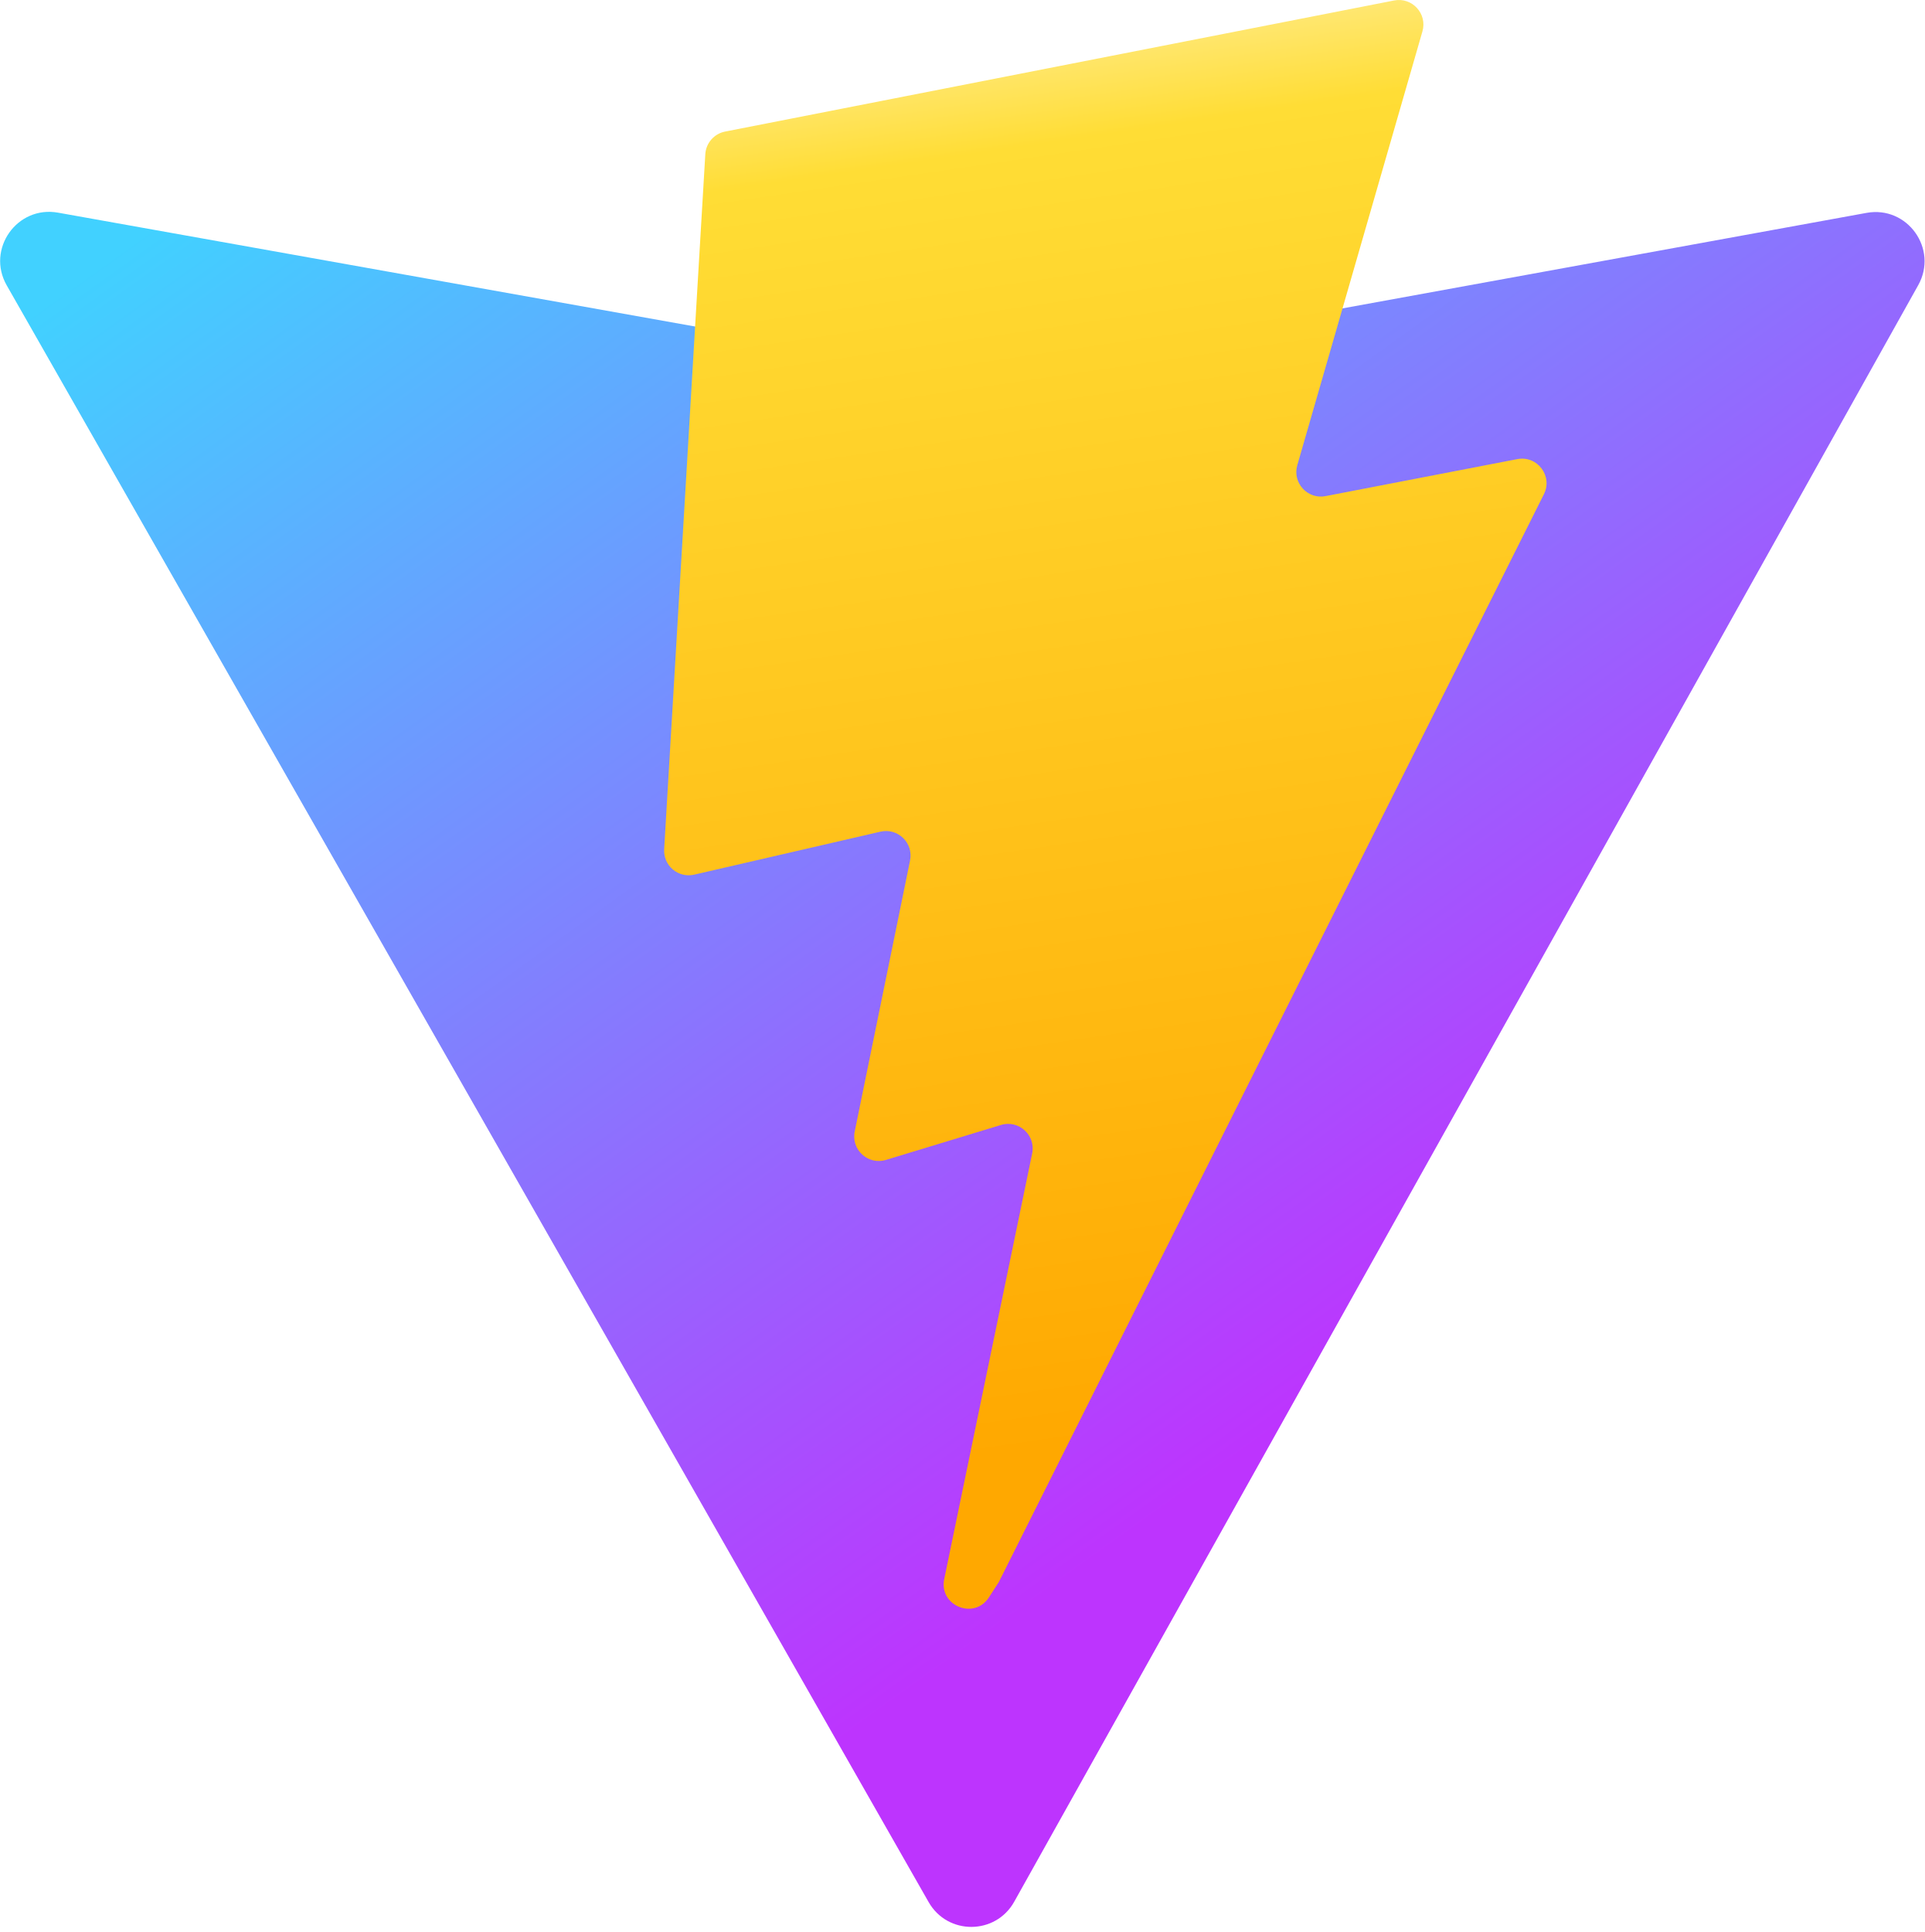
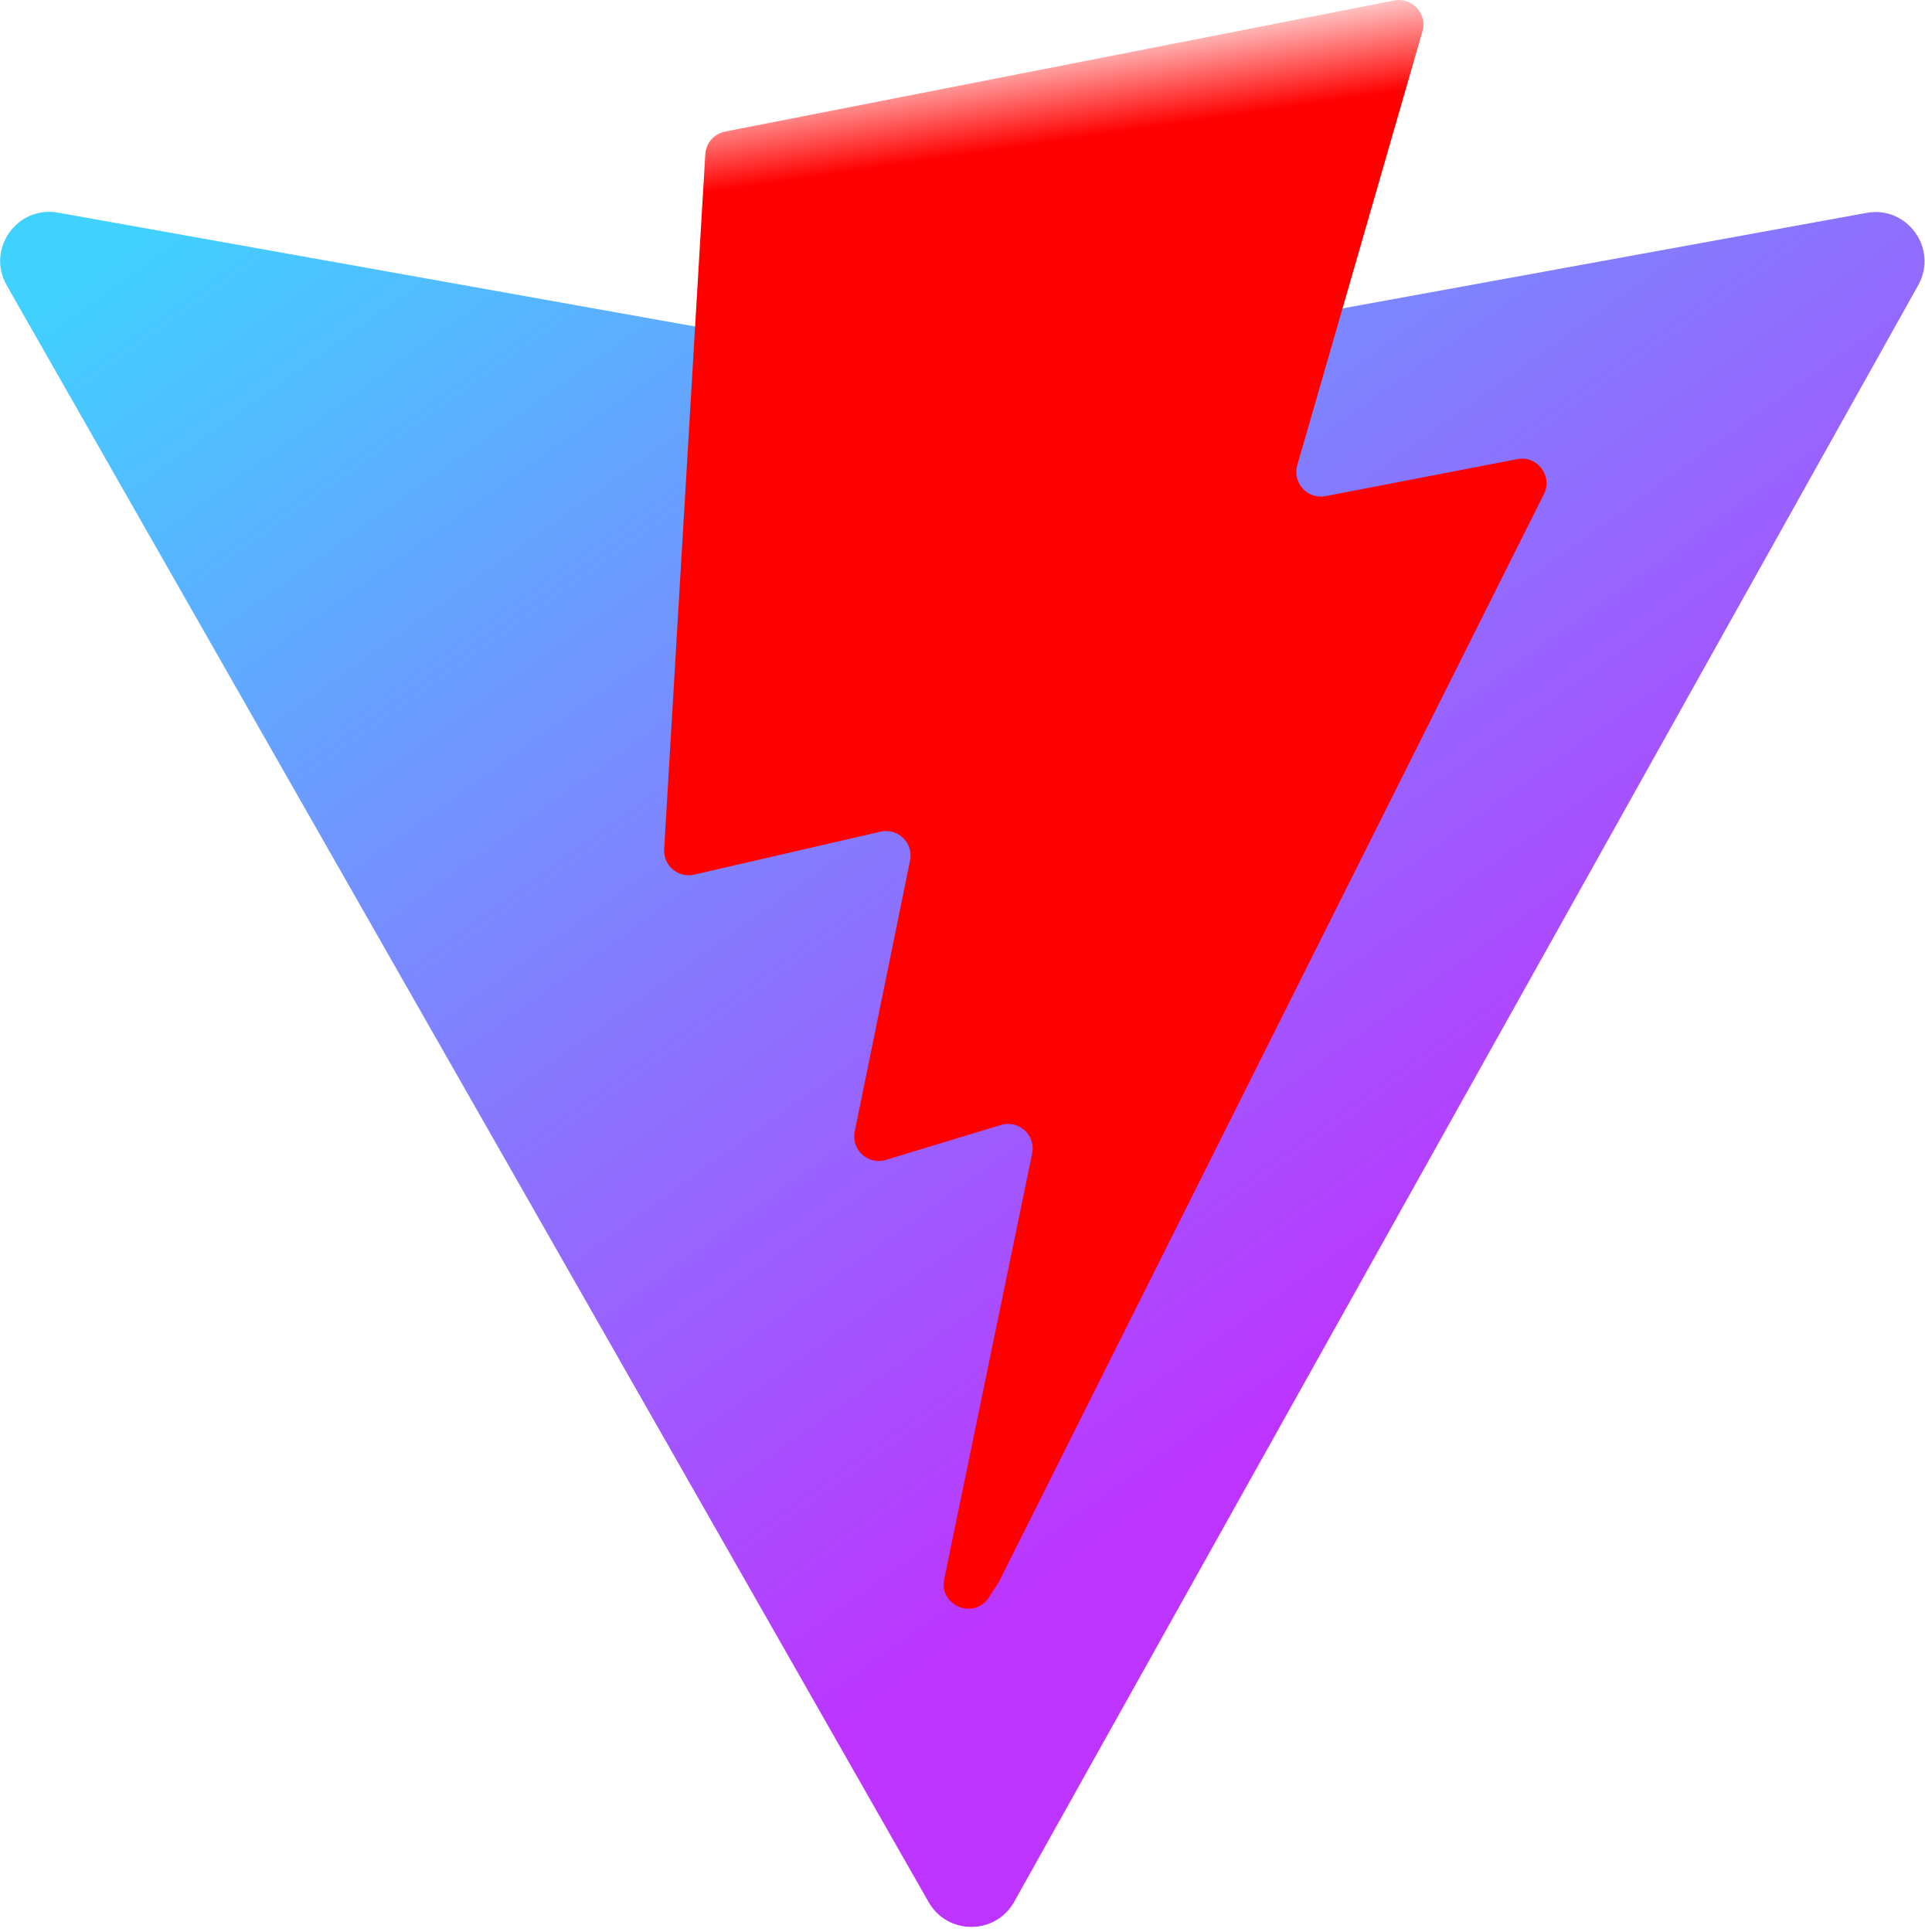
<svg xmlns="http://www.w3.org/2000/svg" aria-hidden="true" role="img" class="iconify iconify--logos" width="31.88" height="32" preserveAspectRatio="xMidYMid meet" viewBox="0 0 256 257">
  <defs>
    <linearGradient id="IconifyId1813088fe1fbc01fb466" x1="-.828%" x2="57.636%" y1="7.652%" y2="78.411%">
      <stop offset="0%" stop-color="#41D1FF" />
      <stop offset="100%" stop-color="#BD34FE" />
    </linearGradient>
    <linearGradient id="IconifyId1813088fe1fbc01fb467" x1="43.376%" x2="50.316%" y1="2.242%" y2="89.03%">
-       <stop offset="0%" stop-color="#FFEA83" />
-       <stop offset="8.333%" stop-color="#FFDD35" />
-       <stop offset="100%" stop-color="#FFA800" />
+       <stop offset="0%" stop-color="#FFffff" />
+       <stop offset="8.333%" stop-color="#FF0000" />
+       <stop offset="100%" stop-color="#FF0000" />
    </linearGradient>
  </defs>
  <path fill="url(#IconifyId1813088fe1fbc01fb466)" d="M255.153 37.938L134.897 252.976c-2.483 4.44-8.862 4.466-11.382.048L.875 37.958c-2.746-4.814 1.371-10.646 6.827-9.67l120.385 21.517a6.537 6.537 0 0 0 2.322-.004l117.867-21.483c5.438-.991 9.574 4.796 6.877 9.62Z" />
  <path fill="url(#IconifyId1813088fe1fbc01fb467)" d="M185.432.063L96.44 17.501a3.268 3.268 0 0 0-2.634 3.014l-5.474 92.456a3.268 3.268 0 0 0 3.997 3.378l24.777-5.718c2.318-.535 4.413 1.507 3.936 3.838l-7.361 36.047c-.495 2.426 1.782 4.5 4.151 3.78l15.304-4.649c2.372-.72 4.652 1.36 4.15 3.788l-11.698 56.621c-.732 3.542 3.979 5.473 5.943 2.437l1.313-2.028l72.516-144.72c1.215-2.423-.88-5.186-3.54-4.672l-25.505 4.922c-2.396.462-4.435-1.77-3.759-4.114l16.646-57.705c.677-2.35-1.37-4.583-3.769-4.113Z" />
</svg>
